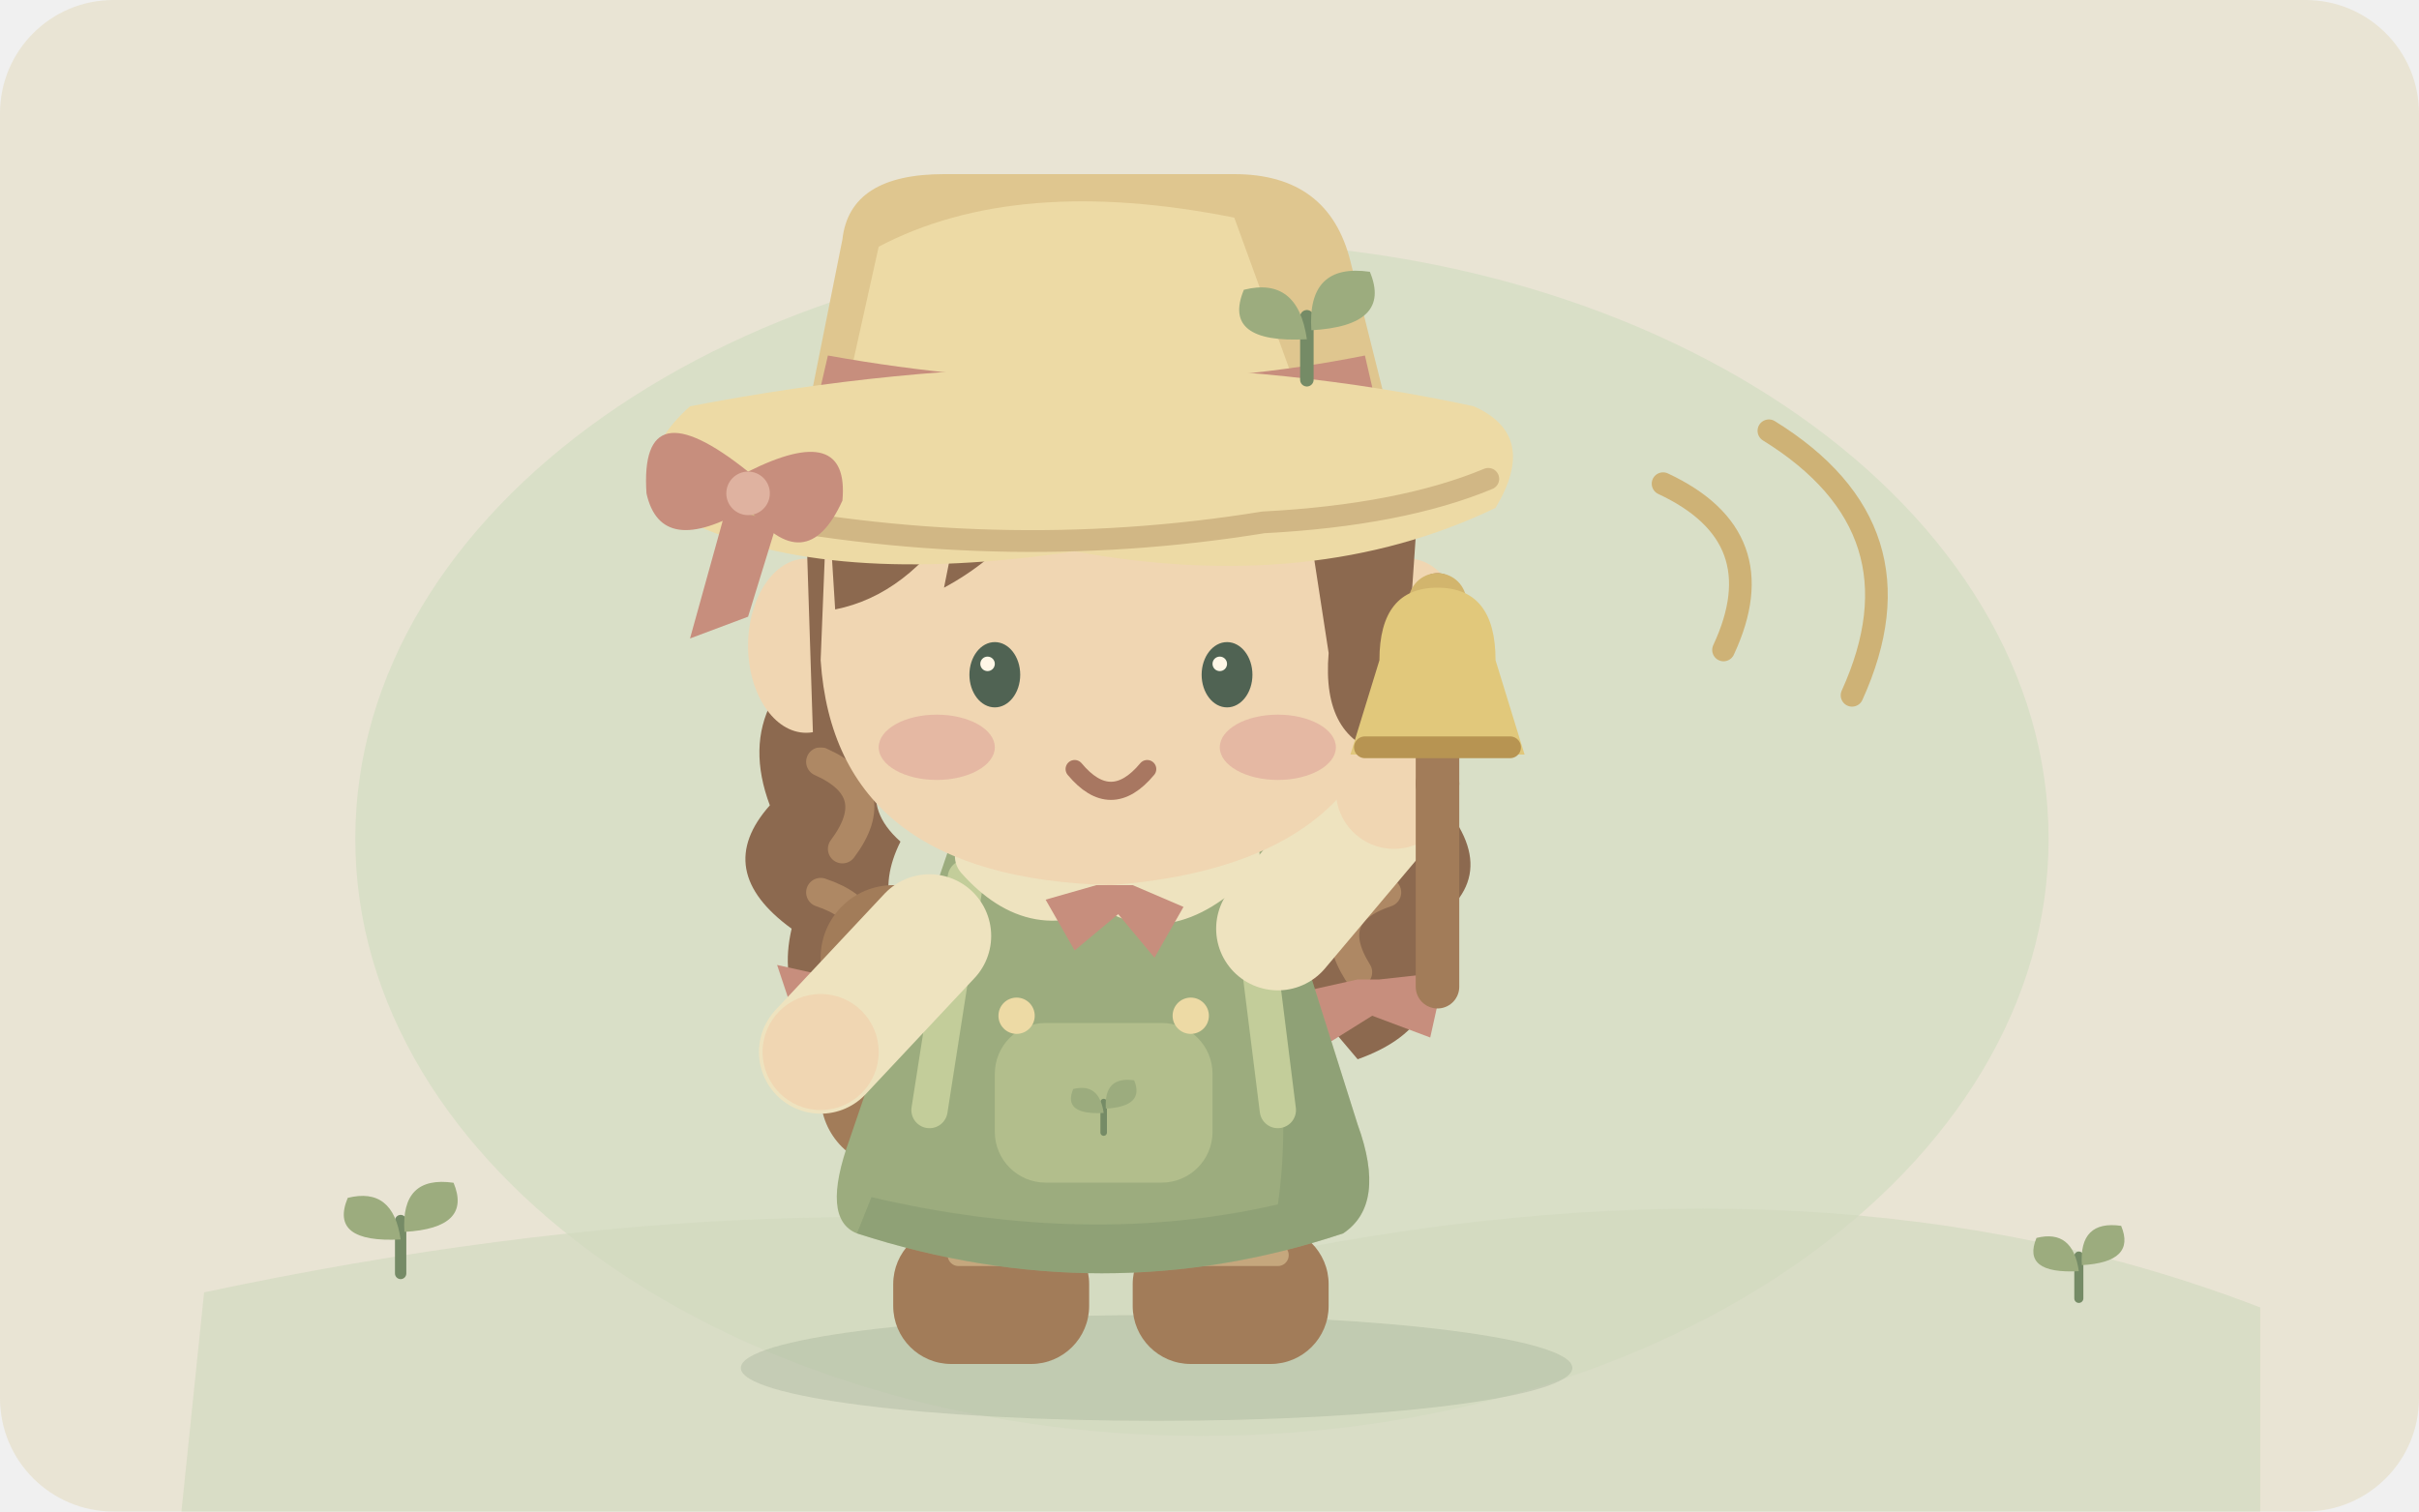
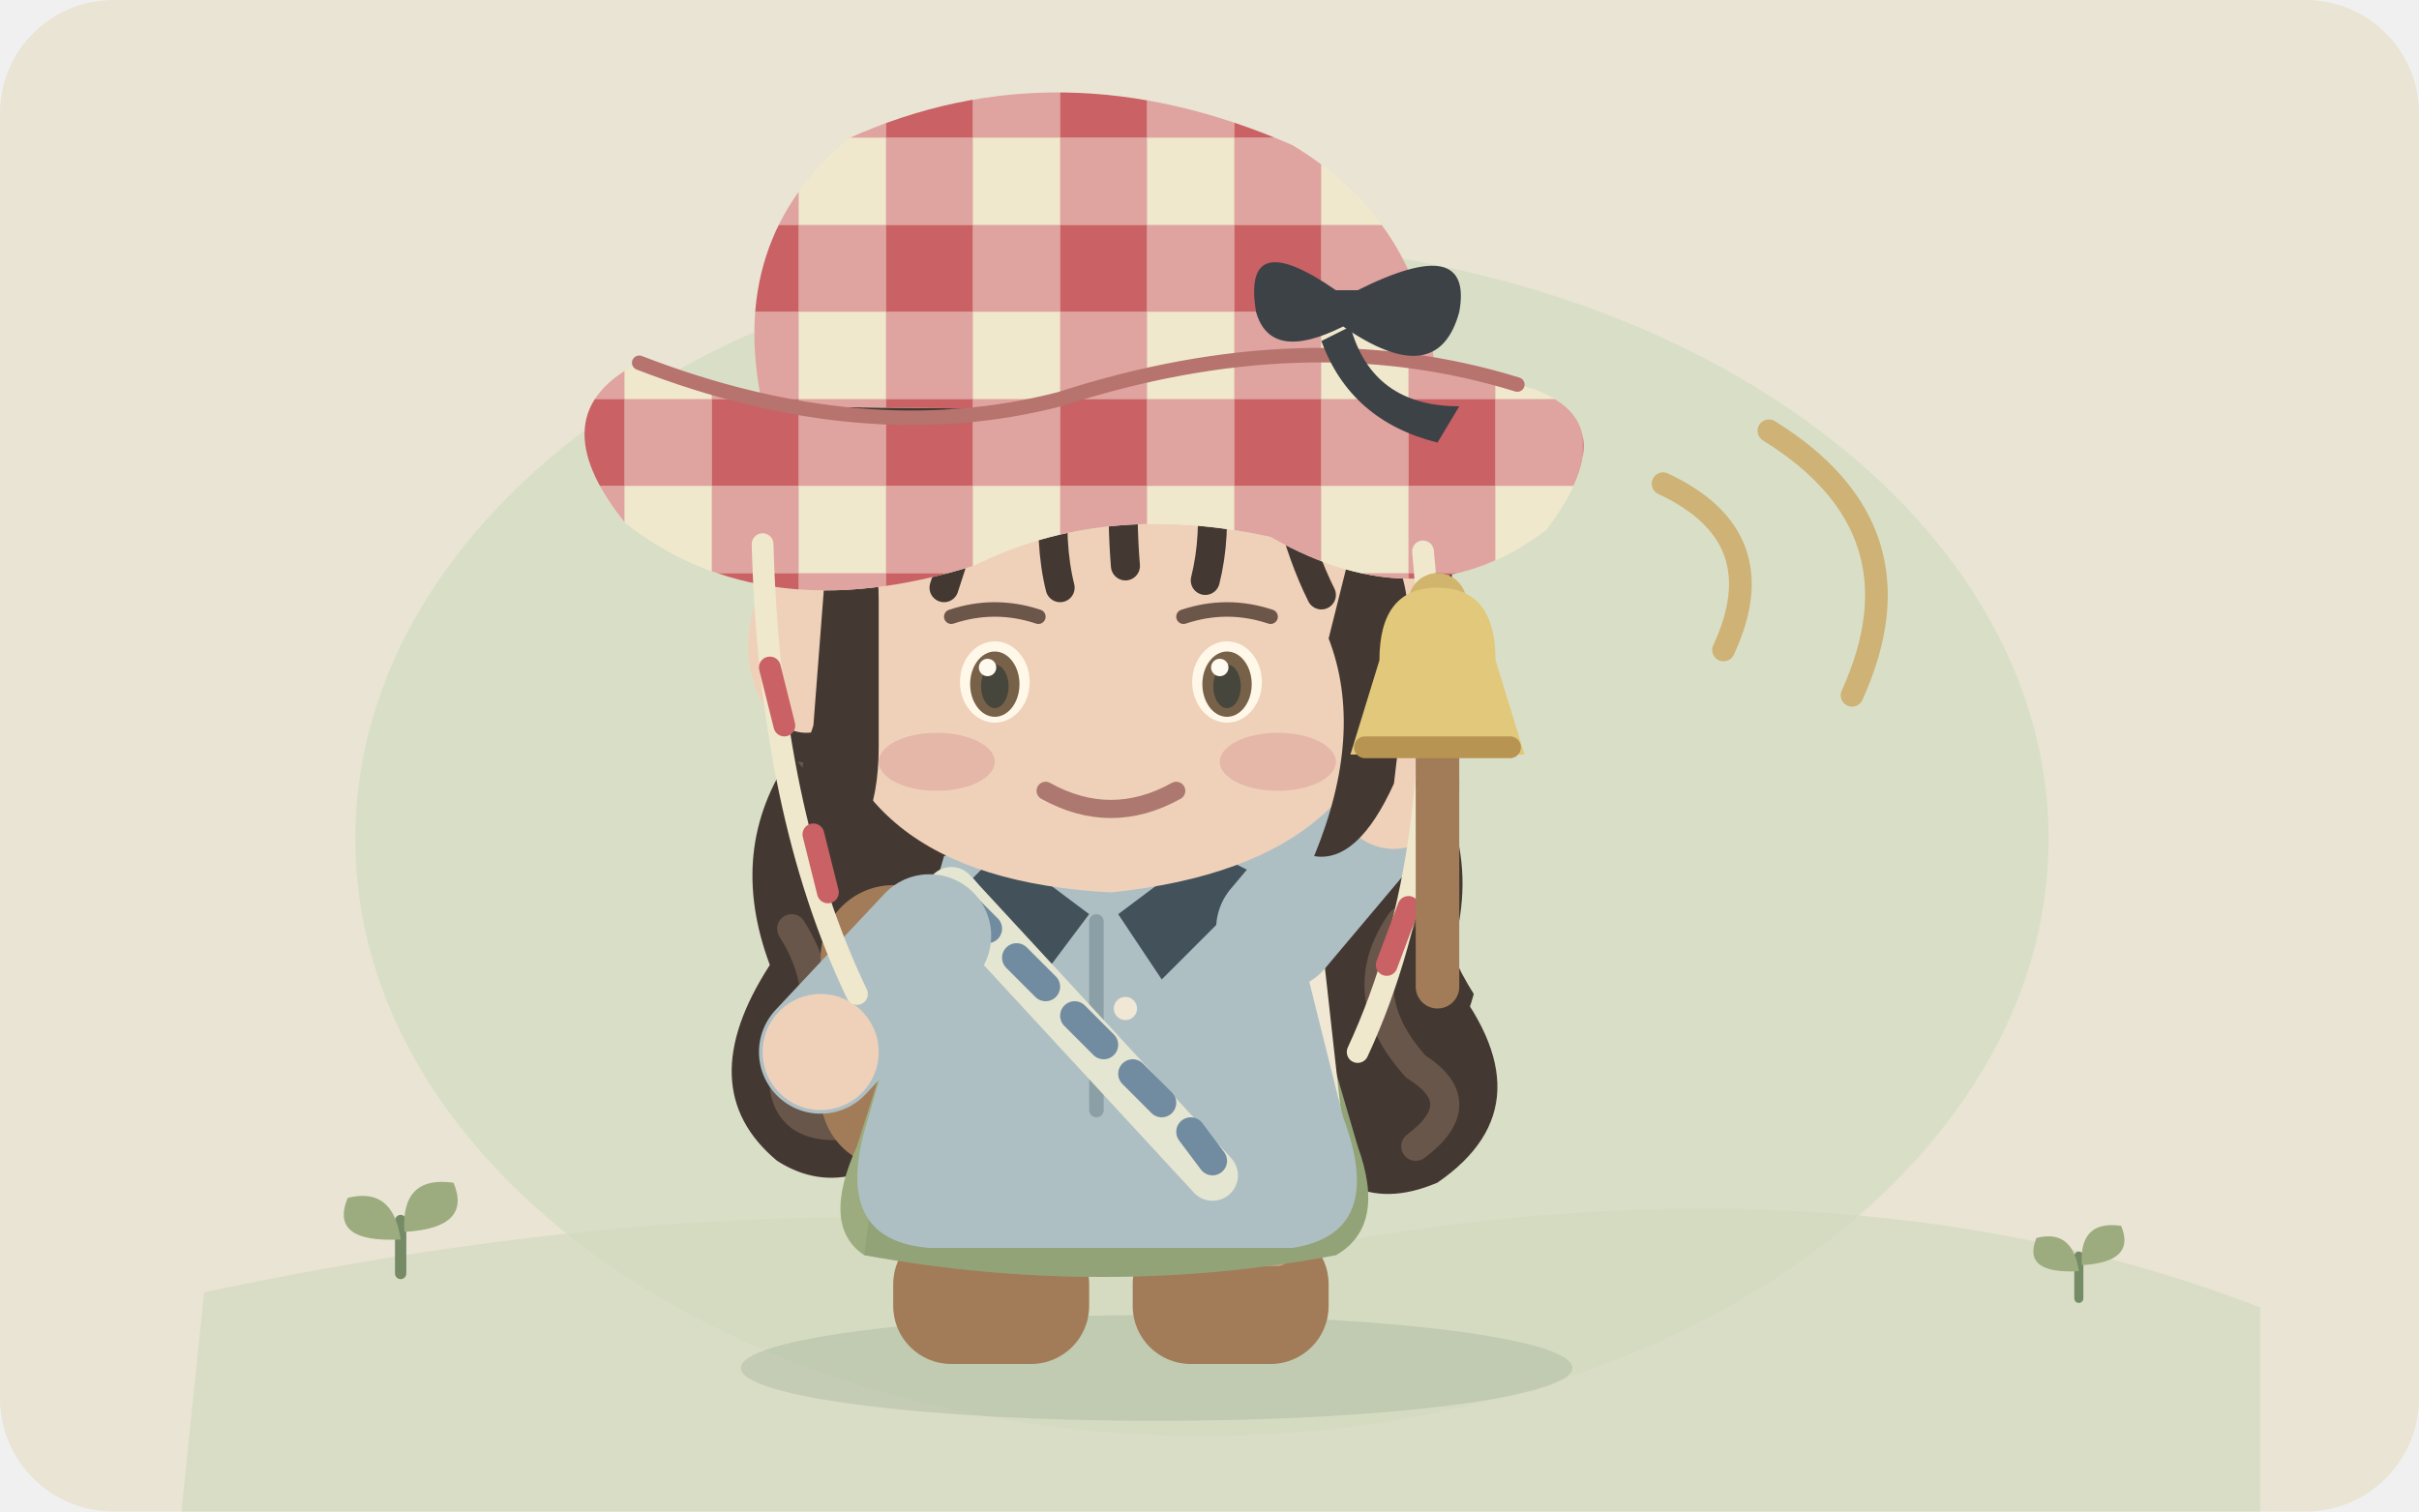
<svg xmlns="http://www.w3.org/2000/svg" width="320" height="200" viewBox="0 0 320 200">
  <rect x="0" y="0" width="320" height="200" rx="15" fill="#e9e4d4" />
  <ellipse cx="159" cy="111" rx="112" ry="79" fill="#d9dfc7" />
  <path d="M27 171Q107 154 168 166Q242 151 299 173V200H24Z" fill="#d1d9be" opacity=".65" />
  <g transform="translate(53 165) scale(0.5)">
    <path d="M0 7V-7" fill="none" stroke="#758b66" stroke-width="3" stroke-linecap="round" stroke-linejoin="round" />
    <path d="M0-2Q-19-1-14-13Q-2-16 0-2M1-4Q0-19 14-17Q19-5 1-4" fill="#9cac7e" />
  </g>
  <g transform="translate(275 169) scale(0.4)">
    <path d="M0 7V-7" fill="none" stroke="#758b66" stroke-width="3" stroke-linecap="round" stroke-linejoin="round" />
    <path d="M0-2Q-19-1-14-13Q-2-16 0-2M1-4Q0-19 14-17Q19-5 1-4" fill="#9cac7e" />
  </g>
  <ellipse cx="153" cy="181" rx="55" ry="7" fill="#5b7057" opacity=".16" />
  <g transform="translate(50 0) scale(.96)">
-     <path d="M67 86Q48 95 54 111Q46 120 57 128Q54 141 68 146L77 133Q67 126 72 116Q63 108 78 98Z" fill="#8c694f" />
-     <path d="M134 86Q151 95 146 110Q156 121 144 128Q149 141 135 146L124 133Q135 125 129 116Q139 107 124 98Z" fill="#8c694f" />
-     <path d="M61 105Q70 109 64 117M61 123Q70 126 66 134M139 104Q130 109 136 117M139 123Q130 126 135 134" fill="none" stroke="#ae8864" stroke-width="4" stroke-linecap="round" stroke-linejoin="round" />
-     <path d="M64 135 55 133 58 142 67 140 74 145 77 137 68 135Z" fill="#c78e7d" />
-     <path d="M135 135 126 137 129 145 137 140 145 143 147 134 138 135Z" fill="#c78e7d" />
+     <path d="M55 82Q51 48 72 38Q101 23 128 39Q148 48 148 81L145 112Q144 126 151 137Q146 155 132 150L123 133H78Q65 155 52 143Q61 128 55 112Z" fill="#443932" />
+     <path d="M58 107Q67 120 61 133Q58 140 64 141M140 108Q132 122 141 136Q145 141 138 145" fill="none" stroke="#69564a" stroke-width="4" stroke-linecap="round" stroke-linejoin="round" />
+     <path d="M57 104Q48 117 54 133Q43 150 55 160Q66 167 78 153L76 127ZM141 101Q154 116 147 134Q162 152 146 163Q132 169 125 152L128 125Z" fill="#443932" />
+     <path d="M57 128Q64 139 56 150Q57 156 65 155M141 127Q134 137 143 147Q151 152 143 158" fill="none" stroke="#69564a" stroke-width="4" stroke-linecap="round" stroke-linejoin="round" />
    <rect x="61" y="122" width="31" height="39" rx="10" fill="#a27c59" />
-     <rect x="77" y="157" width="18" height="28" rx="8" fill="#eee3bf" />
-     <rect x="107" y="157" width="18" height="28" rx="8" fill="#eee3bf" />
+     <rect x="77" y="157" width="18" height="28" rx="8" fill="#f0e7d5" />
+     <rect x="107" y="157" width="18" height="28" rx="8" fill="#f0e7d5" />
    <rect x="71" y="169" width="27" height="19" rx="8" fill="#a27c59" />
    <rect x="104" y="169" width="27" height="19" rx="8" fill="#a27c59" />
    <path d="M80 173H91M113 173H124" fill="none" stroke="#c5a77d" stroke-width="3" stroke-linecap="round" stroke-linejoin="round" />
-     <path d="M79 116Q100 109 123 117L135 155Q139 166 133 170Q100 181 66 170Q61 168 65 157Z" fill="#9cac7e" />
-     <path d="M118 122Q127 145 124 166Q98 172 68 165L66 170Q100 181 133 170Q139 166 135 155L123 117Z" fill="#758b66" opacity=".32" />
-     <path d="M81 121 76 153M120 121 124 153" fill="none" stroke="#c3cd9a" stroke-width="5" stroke-linecap="round" stroke-linejoin="round" />
-     <rect x="85" y="141" width="30" height="22" rx="7" fill="#b2be8c" />
-     <circle cx="88" cy="140" r="2.5" fill="#eddaa5" />
-     <circle cx="112" cy="140" r="2.5" fill="#eddaa5" />
-     <path d="M83 118Q91 127 100 121Q108 128 118 118" fill="none" stroke="#eee3bf" stroke-width="7" stroke-linecap="round" stroke-linejoin="round" />
-     <path d="M99 122 92 124 96 131 102 126 107 132 111 125 104 122Z" fill="#c78e7d" />
-     <g transform="translate(100 154) scale(0.3)">
+     <path d="M79 117Q101 110 123 117L135 158Q139 169 132 173Q100 179 67 173Q61 169 66 158Z" fill="#9cac7e" />
+     <path d="M119 127 126 164Q100 171 68 165L67 173Q100 179 132 173Q139 169 135 158L123 117Z" fill="#758b66" opacity=".26" />
+     <path d="M79 117Q86 112 94 117L100 130 94 156Q85 162 69 156L74 127Z" fill="#f0e7d5" />
+     <path d="M106 117Q116 112 123 118L130 129 133 156Q119 162 105 156L100 130Z" fill="#f0e7d5" />
+     <path d="M92 120 99 130 106 121M102 134V155" fill="none" stroke="#d9ceb8" stroke-width="2" stroke-linecap="round" stroke-linejoin="round" />
+     <path d="M89 120Q93 134 101 136Q110 131 114 120" fill="none" stroke="#c5a76f" stroke-width="1.5" stroke-linecap="round" stroke-linejoin="round" />
+     <ellipse cx="101" cy="137" rx="2.6" ry="3.6" fill="#d1ae68" />
+     <circle cx="108" cy="145" r="1.6" fill="#c4bba6" />
+     <circle cx="108" cy="152" r="1.6" fill="#c4bba6" />
+     <rect x="78" y="145" width="12" height="9" rx="3" fill="#e4dbc7" />
+     <g transform="translate(99 166) scale(0.25)">
      <path d="M0 7V-7" fill="none" stroke="#758b66" stroke-width="3" stroke-linecap="round" stroke-linejoin="round" />
      <path d="M0-2Q-19-1-14-13Q-2-16 0-2M1-4Q0-19 14-17Q19-5 1-4" fill="#9cac7e" />
    </g>
-     <path d="M76 129 61 145" fill="none" stroke="#eee3bf" stroke-width="17" stroke-linecap="round" stroke-linejoin="round" />
-     <path d="M124 128 140 109" fill="none" stroke="#eee3bf" stroke-width="17" stroke-linecap="round" stroke-linejoin="round" />
-     <circle cx="61" cy="145" r="8" fill="#f0d6b2" />
-     <circle cx="140" cy="109" r="8" fill="#f0d6b2" />
-     <ellipse cx="59" cy="89" rx="8" ry="12" fill="#f0d6b2" />
-     <ellipse cx="142" cy="89" rx="8" ry="12" fill="#f0d6b2" />
-     <path d="M59 72Q58 36 99 37Q141 35 143 74L141 103H60Z" fill="#8c694f" />
-     <path d="M62 66Q100 46 139 67L140 88Q140 119 101 122Q63 121 61 91Z" fill="#f0d6b2" />
-     <path d="M62 68Q72 52 96 59Q91 74 78 81L80 71Q73 82 63 84Z" fill="#8c694f" />
-     <path d="M127 62Q139 65 141 80L139 104Q130 102 131 90L129 77Z" fill="#8c694f" />
-     <path d="M68 71Q77 62 88 63" fill="none" stroke="#ae8864" stroke-width="3" stroke-linecap="round" stroke-linejoin="round" />
-     <ellipse cx="77" cy="103" rx="8" ry="4.5" fill="#dfa89b" opacity=".65" />
-     <ellipse cx="124" cy="103" rx="8" ry="4.5" fill="#dfa89b" opacity=".65" />
-     <ellipse cx="85" cy="93" rx="3.5" ry="4.5" fill="#506353" />
-     <ellipse cx="117" cy="93" rx="3.5" ry="4.5" fill="#506353" />
-     <circle cx="84" cy="91.5" r="1" fill="#fff7e7" />
-     <circle cx="116" cy="91.5" r="1" fill="#fff7e7" />
-     <path d="M96 106Q101 112 106 106" fill="none" stroke="#a87761" stroke-width="2.5" stroke-linecap="round" stroke-linejoin="round" />
-     <path d="M59 58 64 33Q65 24 78 24H118Q131 24 134 36L140 60Z" fill="#dfc68f" />
-     <path d="M69 34Q88 24 118 30L126 52H65Z" fill="#eddaa5" />
-     <path d="M62 49Q101 56 136 49L139 62H59Z" fill="#c78e7d" />
-     <path d="M43 56Q100 45 151 56Q160 60 154 70Q129 82 96 76Q62 81 43 72Q33 65 43 56Z" fill="#eddaa5" />
-     <path d="M47 70Q85 78 122 72Q141 71 153 66" fill="none" stroke="#d1b785" stroke-width="3" stroke-linecap="round" stroke-linejoin="round" />
-     <path d="M51 65Q36 53 37 68Q39 77 51 70Q59 80 64 69Q65 58 51 65Z" fill="#c78e7d" />
-     <path d="M48 70 43 88 51 85 55 72" fill="#c78e7d" />
-     <circle cx="51" cy="68" r="3" fill="#dfb2a0" />
-     <g transform="translate(128 48) scale(0.62)">
-       <path d="M0 7V-7" fill="none" stroke="#758b66" stroke-width="3" stroke-linecap="round" stroke-linejoin="round" />
-       <path d="M0-2Q-19-1-14-13Q-2-16 0-2M1-4Q0-19 14-17Q19-5 1-4" fill="#9cac7e" />
+     <path d="M78 118Q99 110 124 118L133 154Q139 170 126 172H76Q63 171 67 156Z" fill="#aebfc4" />
+     <path d="M86 117 98 126 92 134 82 121ZM114 117 102 126 108 135 122 121Z" fill="#43525a" />
+     <path d="M99 127V153" fill="none" stroke="#8b9fa6" stroke-width="2" stroke-linecap="round" stroke-linejoin="round" />
+     <circle cx="103" cy="139" r="1.6" fill="#f0e7d5" />
+     <circle cx="103" cy="149" r="1.6" fill="#f0e7d5" />
+     <path d="M79 123 115 162" fill="none" stroke="#e5e6d1" stroke-width="7" stroke-linecap="round" stroke-linejoin="round" />
+     <path d="M80 124 84 128M88 132 92 136M96 140 100 144M104 148 108 152M112 156 115 160" fill="none" stroke="#718ca0" stroke-width="4" stroke-linecap="round" stroke-linejoin="round" />
+     <path d="M76 129 61 145" fill="none" stroke="#aebfc4" stroke-width="17" stroke-linecap="round" stroke-linejoin="round" />
+     <path d="M124 128 140 109" fill="none" stroke="#aebfc4" stroke-width="17" stroke-linecap="round" stroke-linejoin="round" />
+     <circle cx="61" cy="145" r="8" fill="#efd1b9" />
+     <circle cx="140" cy="109" r="8" fill="#efd1b9" />
+     <ellipse cx="59" cy="89" rx="8" ry="12" fill="#efd1b9" />
+     <ellipse cx="142" cy="89" rx="8" ry="12" fill="#efd1b9" />
+     <path d="M61 67Q100 42 139 67L140 88Q140 119 101 123Q63 121 61 91Z" fill="#efd1b9" />
+     <path d="M59 76Q55 48 79 40Q108 28 131 45Q144 56 142 78L134 73Q123 58 111 58Q101 53 93 58Q75 58 67 79Z" fill="#443932" />
+     <path d="M87 49Q82 69 78 81M97 49Q91 69 94 81M104 49Q102 66 103 78M111 51Q117 68 114 80M123 55Q125 72 130 82" fill="none" stroke="#443932" stroke-width="4" stroke-linecap="round" stroke-linejoin="round" />
+     <path d="M62 74Q69 69 69 83V103Q69 116 61 121Q56 111 60 100Z" fill="#443932" />
+     <path d="M135 72Q143 75 142 91L140 108Q135 119 129 118Q136 101 131 88Z" fill="#443932" />
+     <path d="M73 52Q82 43 94 44M115 46Q127 50 132 61" fill="none" stroke="#69564a" stroke-width="3" stroke-linecap="round" stroke-linejoin="round" />
+     <ellipse cx="77" cy="105" rx="8" ry="4" fill="#dba39b" opacity=".55" />
+     <ellipse cx="124" cy="105" rx="8" ry="4" fill="#dba39b" opacity=".55" />
+     <path d="M79 85Q85 83 91 85M111 85Q117 83 123 85" fill="none" stroke="#6c5549" stroke-width="2" stroke-linecap="round" stroke-linejoin="round" />
+     <ellipse cx="85" cy="94" rx="4.8" ry="5.6" fill="#fff8e9" />
+     <ellipse cx="117" cy="94" rx="4.8" ry="5.6" fill="#fff8e9" />
+     <ellipse cx="85" cy="94.3" rx="3.4" ry="4.5" fill="#776249" />
+     <ellipse cx="117" cy="94.3" rx="3.4" ry="4.5" fill="#776249" />
+     <ellipse cx="85" cy="94.6" rx="1.9" ry="3" fill="#47463c" />
+     <ellipse cx="117" cy="94.6" rx="1.9" ry="3" fill="#47463c" />
+     <circle cx="84" cy="92" r="1.2" fill="#fffaf0" />
+     <circle cx="116" cy="92" r="1.2" fill="#fffaf0" />
+     <path d="M92 109Q101 114 110 109" fill="none" stroke="#ac786f" stroke-width="2.5" stroke-linecap="round" stroke-linejoin="round" />
+     <g transform="translate(0 -8)">
+       <defs>
+         <clipPath id="gingham_clip">
+           <path d="M53 64Q48 41 65 27Q94 14 126 28Q146 40 146 65Z" fill="#fff" />
+           <path d="M36 58Q67 70 94 63Q128 52 157 61Q173 65 161 81Q144 94 123 82Q100 77 82 86Q53 95 34 80Q22 65 36 58Z" fill="#fff" />
+         </clipPath>
+       </defs>
+       <g transform="" clip-path="url(#gingham_clip)">
+         <rect x="22" y="15" width="151" height="82" rx="0" fill="#f0e8cc" />
+         <rect x="22" y="15" width="12" height="12" rx="0" fill="#c96165" />
+         <rect x="34" y="15" width="12" height="12" rx="0" fill="#dfa3a0" />
+         <rect x="46" y="15" width="12" height="12" rx="0" fill="#c96165" />
+         <rect x="58" y="15" width="12" height="12" rx="0" fill="#dfa3a0" />
+         <rect x="70" y="15" width="12" height="12" rx="0" fill="#c96165" />
+         <rect x="82" y="15" width="12" height="12" rx="0" fill="#dfa3a0" />
+         <rect x="94" y="15" width="12" height="12" rx="0" fill="#c96165" />
+         <rect x="106" y="15" width="12" height="12" rx="0" fill="#dfa3a0" />
+         <rect x="118" y="15" width="12" height="12" rx="0" fill="#c96165" />
+         <rect x="130" y="15" width="12" height="12" rx="0" fill="#dfa3a0" />
+         <rect x="142" y="15" width="12" height="12" rx="0" fill="#c96165" />
+         <rect x="154" y="15" width="12" height="12" rx="0" fill="#dfa3a0" />
+         <rect x="166" y="15" width="12" height="12" rx="0" fill="#c96165" />
+         <rect x="22" y="27" width="12" height="12" rx="0" fill="#dfa3a0" />
+         <rect x="34" y="27" width="12" height="12" rx="0" fill="#f0e8cc" />
+         <rect x="46" y="27" width="12" height="12" rx="0" fill="#dfa3a0" />
+         <rect x="58" y="27" width="12" height="12" rx="0" fill="#f0e8cc" />
+         <rect x="70" y="27" width="12" height="12" rx="0" fill="#dfa3a0" />
+         <rect x="82" y="27" width="12" height="12" rx="0" fill="#f0e8cc" />
+         <rect x="94" y="27" width="12" height="12" rx="0" fill="#dfa3a0" />
+         <rect x="106" y="27" width="12" height="12" rx="0" fill="#f0e8cc" />
+         <rect x="118" y="27" width="12" height="12" rx="0" fill="#dfa3a0" />
+         <rect x="130" y="27" width="12" height="12" rx="0" fill="#f0e8cc" />
+         <rect x="142" y="27" width="12" height="12" rx="0" fill="#dfa3a0" />
+         <rect x="154" y="27" width="12" height="12" rx="0" fill="#f0e8cc" />
+         <rect x="166" y="27" width="12" height="12" rx="0" fill="#dfa3a0" />
+         <rect x="22" y="39" width="12" height="12" rx="0" fill="#c96165" />
+         <rect x="34" y="39" width="12" height="12" rx="0" fill="#dfa3a0" />
+         <rect x="46" y="39" width="12" height="12" rx="0" fill="#c96165" />
+         <rect x="58" y="39" width="12" height="12" rx="0" fill="#dfa3a0" />
+         <rect x="70" y="39" width="12" height="12" rx="0" fill="#c96165" />
+         <rect x="82" y="39" width="12" height="12" rx="0" fill="#dfa3a0" />
+         <rect x="94" y="39" width="12" height="12" rx="0" fill="#c96165" />
+         <rect x="106" y="39" width="12" height="12" rx="0" fill="#dfa3a0" />
+         <rect x="118" y="39" width="12" height="12" rx="0" fill="#c96165" />
+         <rect x="130" y="39" width="12" height="12" rx="0" fill="#dfa3a0" />
+         <rect x="142" y="39" width="12" height="12" rx="0" fill="#c96165" />
+         <rect x="154" y="39" width="12" height="12" rx="0" fill="#dfa3a0" />
+         <rect x="166" y="39" width="12" height="12" rx="0" fill="#c96165" />
+         <rect x="22" y="51" width="12" height="12" rx="0" fill="#dfa3a0" />
+         <rect x="34" y="51" width="12" height="12" rx="0" fill="#f0e8cc" />
+         <rect x="46" y="51" width="12" height="12" rx="0" fill="#dfa3a0" />
+         <rect x="58" y="51" width="12" height="12" rx="0" fill="#f0e8cc" />
+         <rect x="70" y="51" width="12" height="12" rx="0" fill="#dfa3a0" />
+         <rect x="82" y="51" width="12" height="12" rx="0" fill="#f0e8cc" />
+         <rect x="94" y="51" width="12" height="12" rx="0" fill="#dfa3a0" />
+         <rect x="106" y="51" width="12" height="12" rx="0" fill="#f0e8cc" />
+         <rect x="118" y="51" width="12" height="12" rx="0" fill="#dfa3a0" />
+         <rect x="130" y="51" width="12" height="12" rx="0" fill="#f0e8cc" />
+         <rect x="142" y="51" width="12" height="12" rx="0" fill="#dfa3a0" />
+         <rect x="154" y="51" width="12" height="12" rx="0" fill="#f0e8cc" />
+         <rect x="166" y="51" width="12" height="12" rx="0" fill="#dfa3a0" />
+         <rect x="22" y="63" width="12" height="12" rx="0" fill="#c96165" />
+         <rect x="34" y="63" width="12" height="12" rx="0" fill="#dfa3a0" />
+         <rect x="46" y="63" width="12" height="12" rx="0" fill="#c96165" />
+         <rect x="58" y="63" width="12" height="12" rx="0" fill="#dfa3a0" />
+         <rect x="70" y="63" width="12" height="12" rx="0" fill="#c96165" />
+         <rect x="82" y="63" width="12" height="12" rx="0" fill="#dfa3a0" />
+         <rect x="94" y="63" width="12" height="12" rx="0" fill="#c96165" />
+         <rect x="106" y="63" width="12" height="12" rx="0" fill="#dfa3a0" />
+         <rect x="118" y="63" width="12" height="12" rx="0" fill="#c96165" />
+         <rect x="130" y="63" width="12" height="12" rx="0" fill="#dfa3a0" />
+         <rect x="142" y="63" width="12" height="12" rx="0" fill="#c96165" />
+         <rect x="154" y="63" width="12" height="12" rx="0" fill="#dfa3a0" />
+         <rect x="166" y="63" width="12" height="12" rx="0" fill="#c96165" />
+         <rect x="22" y="75" width="12" height="12" rx="0" fill="#dfa3a0" />
+         <rect x="34" y="75" width="12" height="12" rx="0" fill="#f0e8cc" />
+         <rect x="46" y="75" width="12" height="12" rx="0" fill="#dfa3a0" />
+         <rect x="58" y="75" width="12" height="12" rx="0" fill="#f0e8cc" />
+         <rect x="70" y="75" width="12" height="12" rx="0" fill="#dfa3a0" />
+         <rect x="82" y="75" width="12" height="12" rx="0" fill="#f0e8cc" />
+         <rect x="94" y="75" width="12" height="12" rx="0" fill="#dfa3a0" />
+         <rect x="106" y="75" width="12" height="12" rx="0" fill="#f0e8cc" />
+         <rect x="118" y="75" width="12" height="12" rx="0" fill="#dfa3a0" />
+         <rect x="130" y="75" width="12" height="12" rx="0" fill="#f0e8cc" />
+         <rect x="142" y="75" width="12" height="12" rx="0" fill="#dfa3a0" />
+         <rect x="154" y="75" width="12" height="12" rx="0" fill="#f0e8cc" />
+         <rect x="166" y="75" width="12" height="12" rx="0" fill="#dfa3a0" />
+         <rect x="22" y="87" width="12" height="12" rx="0" fill="#c96165" />
+         <rect x="34" y="87" width="12" height="12" rx="0" fill="#dfa3a0" />
+         <rect x="46" y="87" width="12" height="12" rx="0" fill="#c96165" />
+         <rect x="58" y="87" width="12" height="12" rx="0" fill="#dfa3a0" />
+         <rect x="70" y="87" width="12" height="12" rx="0" fill="#c96165" />
+         <rect x="82" y="87" width="12" height="12" rx="0" fill="#dfa3a0" />
+         <rect x="94" y="87" width="12" height="12" rx="0" fill="#c96165" />
+         <rect x="106" y="87" width="12" height="12" rx="0" fill="#dfa3a0" />
+         <rect x="118" y="87" width="12" height="12" rx="0" fill="#c96165" />
+         <rect x="130" y="87" width="12" height="12" rx="0" fill="#dfa3a0" />
+         <rect x="142" y="87" width="12" height="12" rx="0" fill="#c96165" />
+         <rect x="154" y="87" width="12" height="12" rx="0" fill="#dfa3a0" />
+         <rect x="166" y="87" width="12" height="12" rx="0" fill="#c96165" />
+       </g>
+       <path d="M36 58Q67 70 94 63Q128 52 157 61" fill="none" stroke="#b7736e" stroke-width="2" stroke-linecap="round" stroke-linejoin="round" />
+       <path d="M132 48Q119 39 121 51Q123 58 133 53Q146 62 149 51Q151 40 135 48Z" fill="#3d4247" />
+       <path d="M134 53Q137 64 149 64L146 69Q134 66 130 55" fill="#3d4247" />
+       <path d="M53 83Q54 120 66 145M144 84Q148 125 135 153" fill="none" stroke="#f0e8cc" stroke-width="3" stroke-linecap="round" stroke-linejoin="round" />
+       <path d="M54 100 56 108M60 123 62 131M145 101 145 109M142 133 139 141" fill="none" stroke="#c96165" stroke-width="3" stroke-linecap="round" stroke-linejoin="round" />
    </g>
    <g transform="translate(146 111) scale(1)">
      <path d="M0-29V25" fill="none" stroke="#a27c59" stroke-width="6" stroke-linecap="round" stroke-linejoin="round" />
      <circle cx="0" cy="-28" r="4" fill="#d2b56d" />
      <path d="M-8-20Q-8-30 0-30Q8-30 8-20L12-7H-12Z" fill="#e1c87b" />
      <path d="M-10-8H10" fill="none" stroke="#b79452" stroke-width="3" stroke-linecap="round" stroke-linejoin="round" />
      <circle cx="0" cy="-3" r="3" fill="#a27c59" />
    </g>
  </g>
  <path d="M220 64Q235 71 228 86M234 57Q255 70 245 92" fill="none" stroke="#ceb276" stroke-width="3" stroke-linecap="round" stroke-linejoin="round" />
</svg>
